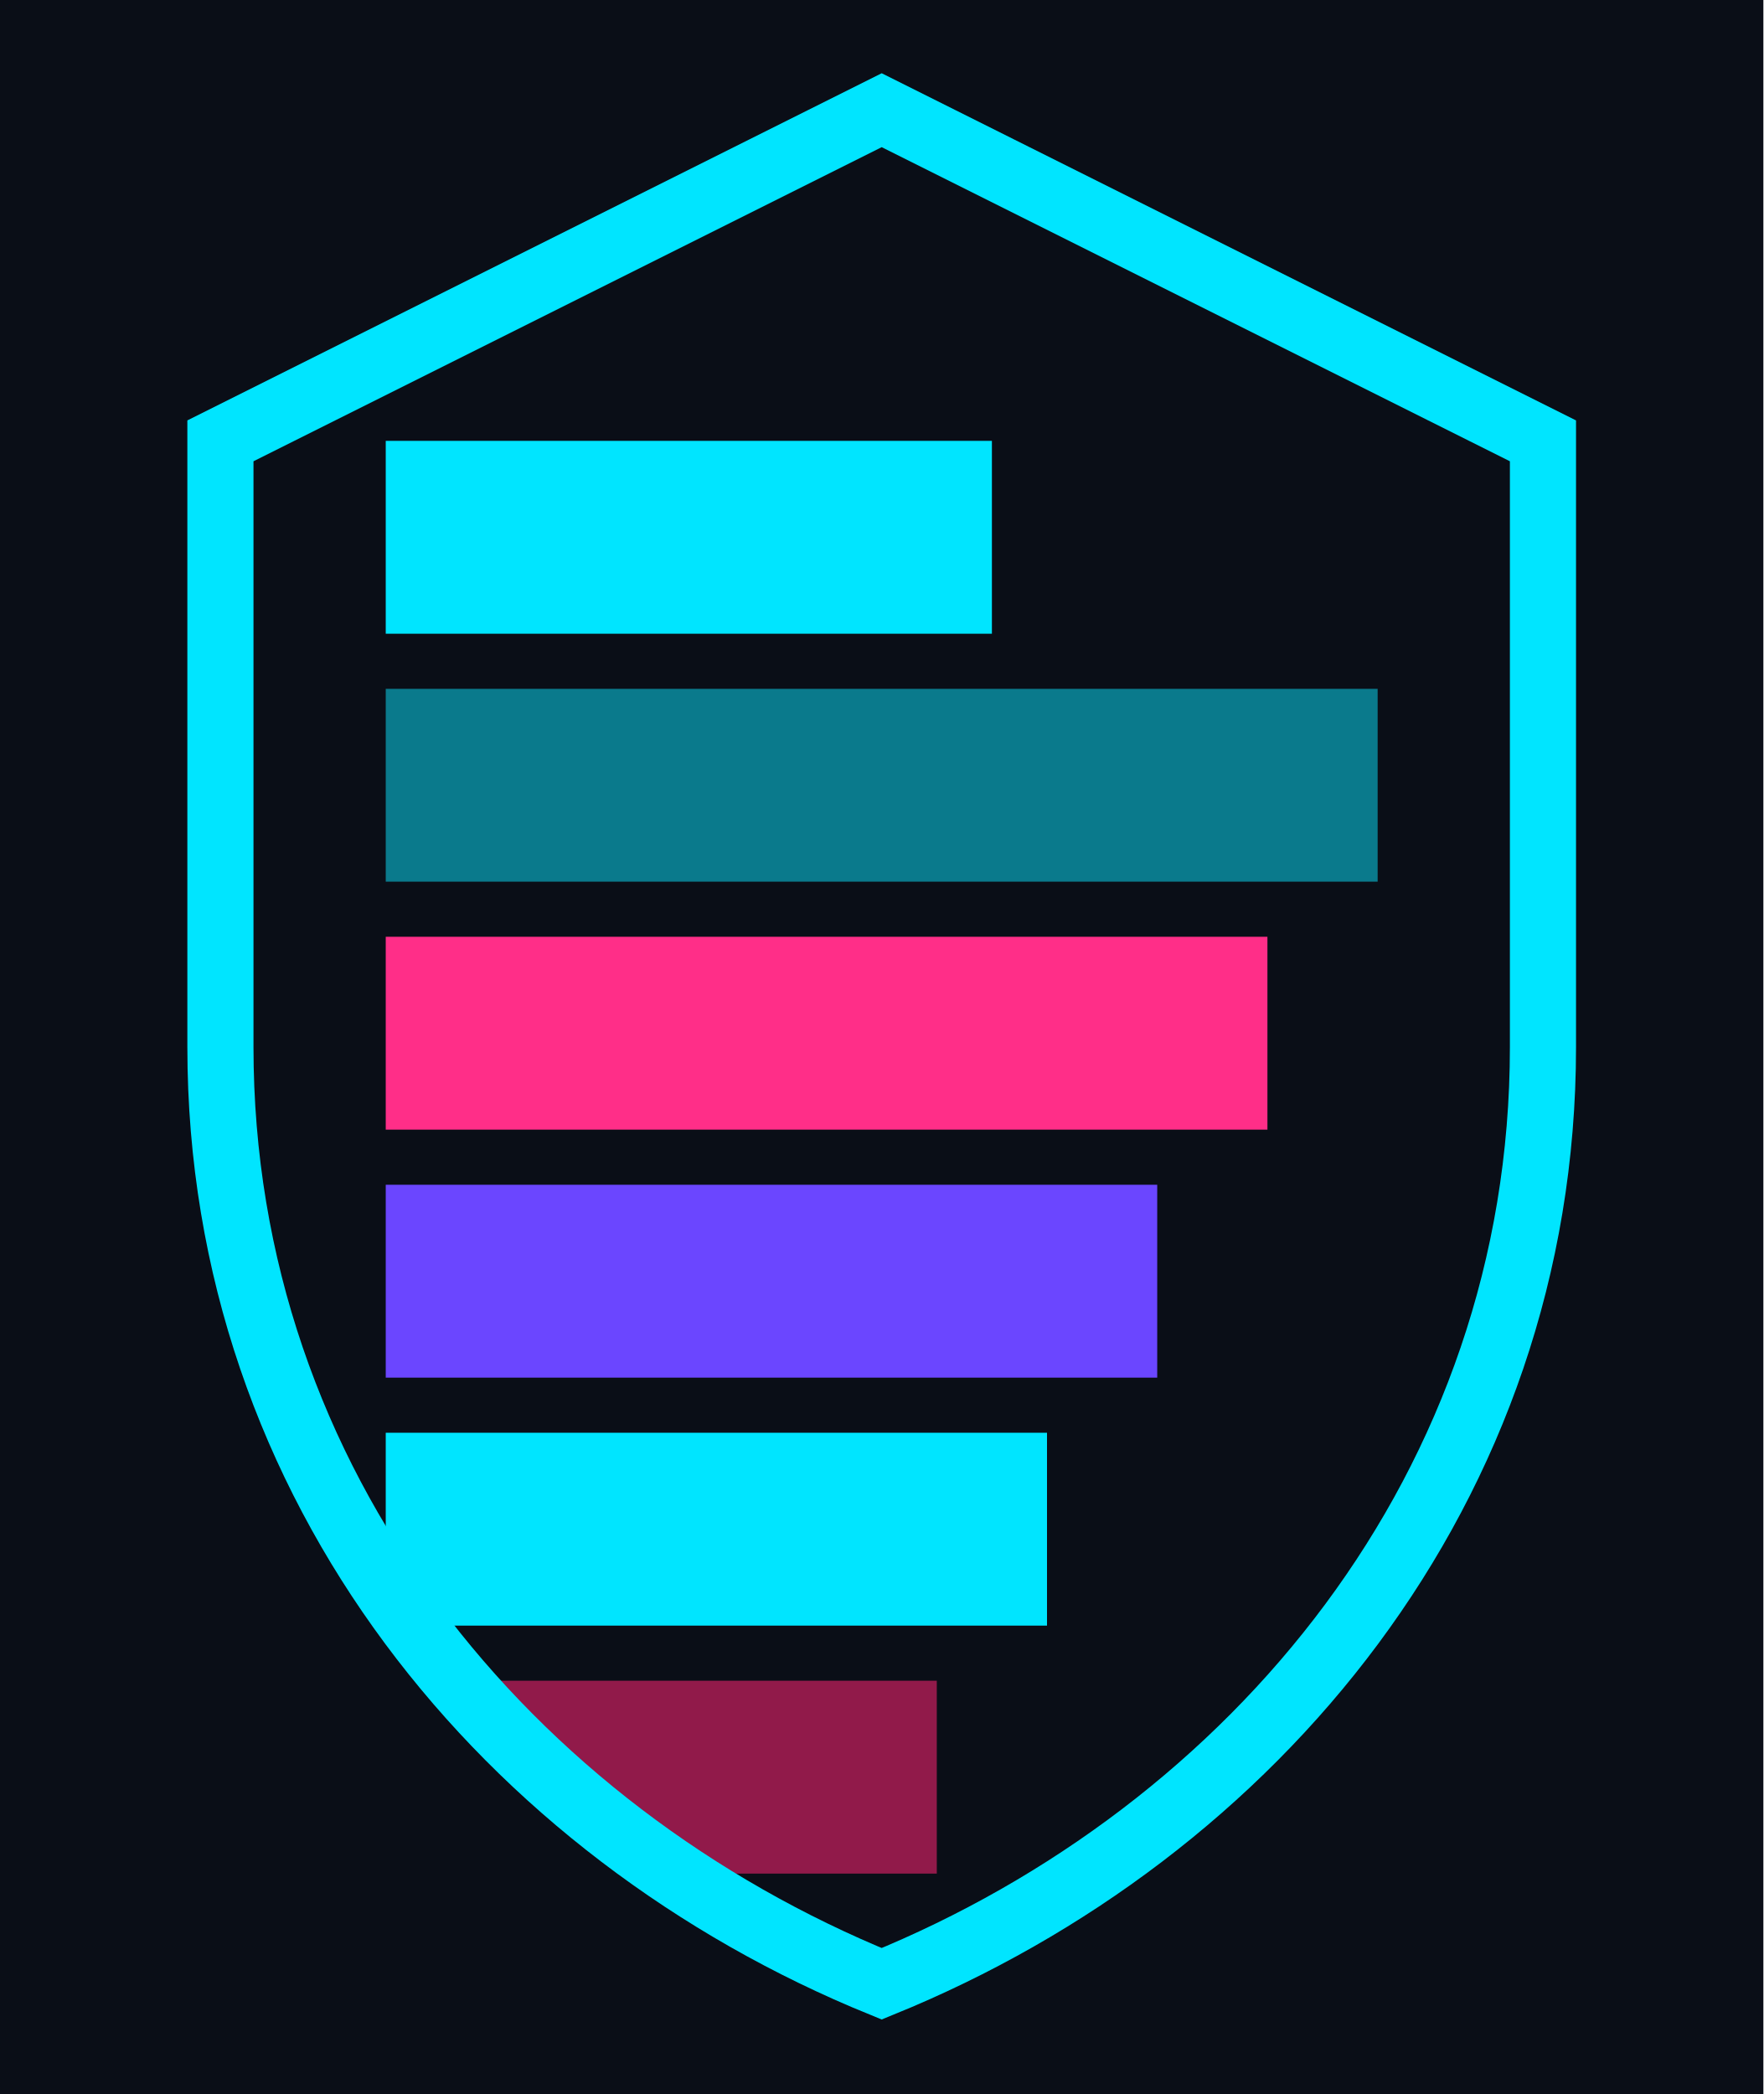
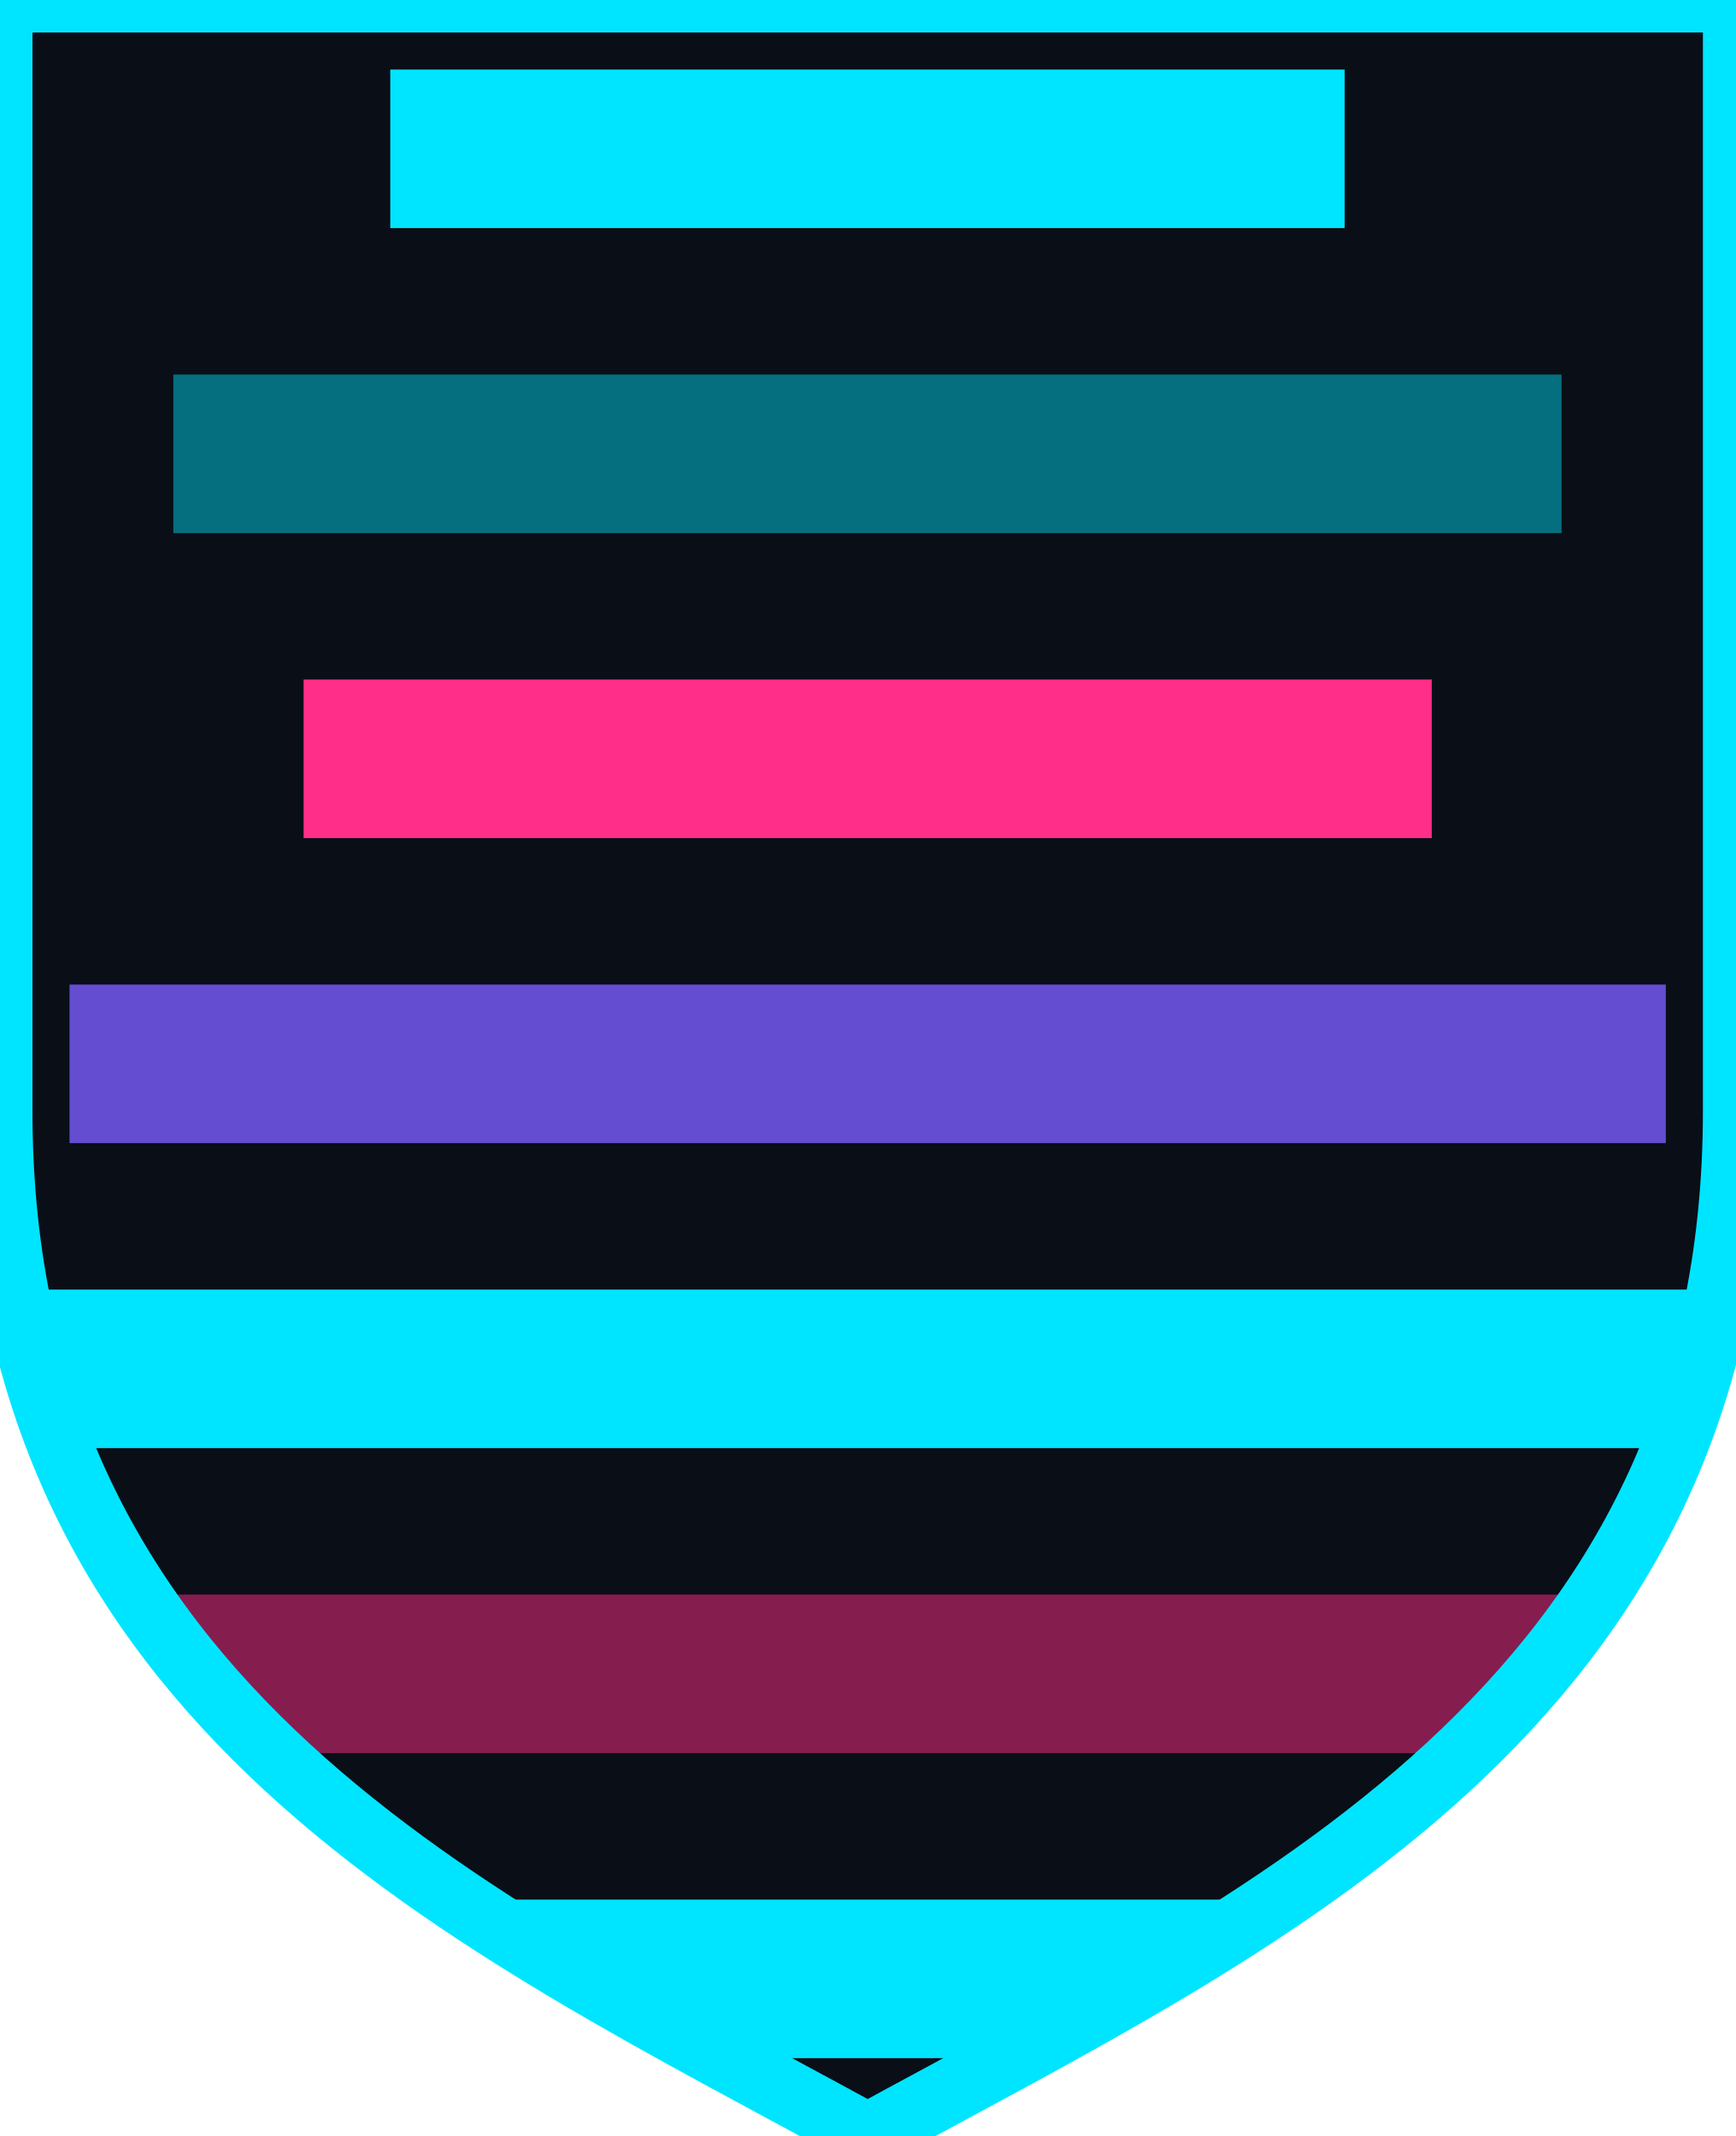
- <svg xmlns="http://www.w3.org/2000/svg" viewBox="0 0 64 76" role="img" aria-label="CyStrat">
-   <rect width="64" height="76" fill="#0a0e17" />
+ <svg xmlns="http://www.w3.org/2000/svg" viewBox="0 0 37.44 46.08" role="img" aria-label="CYSTRAT">
  <defs>
    <clipPath id="s">
-       <path d="M32 4L56 16v22c0 16-10.5 28.5-24 34C18.5 66.5 8 54 8 38V16L32 4z" />
+       <path d="M0 0H37.44V23.96C37.44 36.86 27.14 41.47 18.72 46.08C10.3 41.47 0 36.86 0 23.96Z" />
    </clipPath>
  </defs>
  <g clip-path="url(#s)">
-     <rect x="14" y="16" width="22" height="7" fill="#00e5ff" />
-     <rect x="14" y="25" width="36" height="7" fill="#0a7a8c" />
-     <rect x="14" y="34" width="32" height="7" fill="#ff2e88" />
-     <rect x="14" y="43" width="28" height="7" fill="#6b46ff" />
-     <rect x="14" y="52" width="24" height="7" fill="#00e5ff" />
-     <rect x="14" y="61" width="20" height="7" fill="#911a4a" />
+     <rect width="37.44" height="46.08" fill="#0a0e17" />
+     <rect x="8.42" y="1.5" width="20.59" height="3.42" fill="#00e5ff" />
+     <rect x="3.74" y="8.08" width="29.95" height="3.42" fill="#00e5ff" opacity="0.45" />
+     <rect x="6.55" y="14.66" width="24.34" height="3.42" fill="#ff2e88" />
+     <rect x="1.5" y="21.24" width="34.44" height="3.42" fill="#7a5cff" opacity="0.8" />
+     <rect y="27.82" width="37.44" height="3.42" fill="#00e5ff" />
+     <rect x="2.81" y="34.4" width="31.82" height="3.42" fill="#ff2e88" opacity="0.5" />
+     <rect x="7.49" y="40.98" width="22.46" height="3.42" fill="#00e5ff" />
  </g>
-   <path d="M32 4L56 16v22c0 16-10.5 28.5-24 34C18.5 66.5 8 54 8 38V16L32 4z" fill="none" stroke="#00e5ff" stroke-width="2.4" />
+   <path d="M0 0H37.44V23.96C37.44 36.86 27.14 41.47 18.72 46.08C10.3 41.47 0 36.86 0 23.96Z" fill="none" stroke="#00e5ff" stroke-width="1.4" stroke-linejoin="round" />
</svg>
